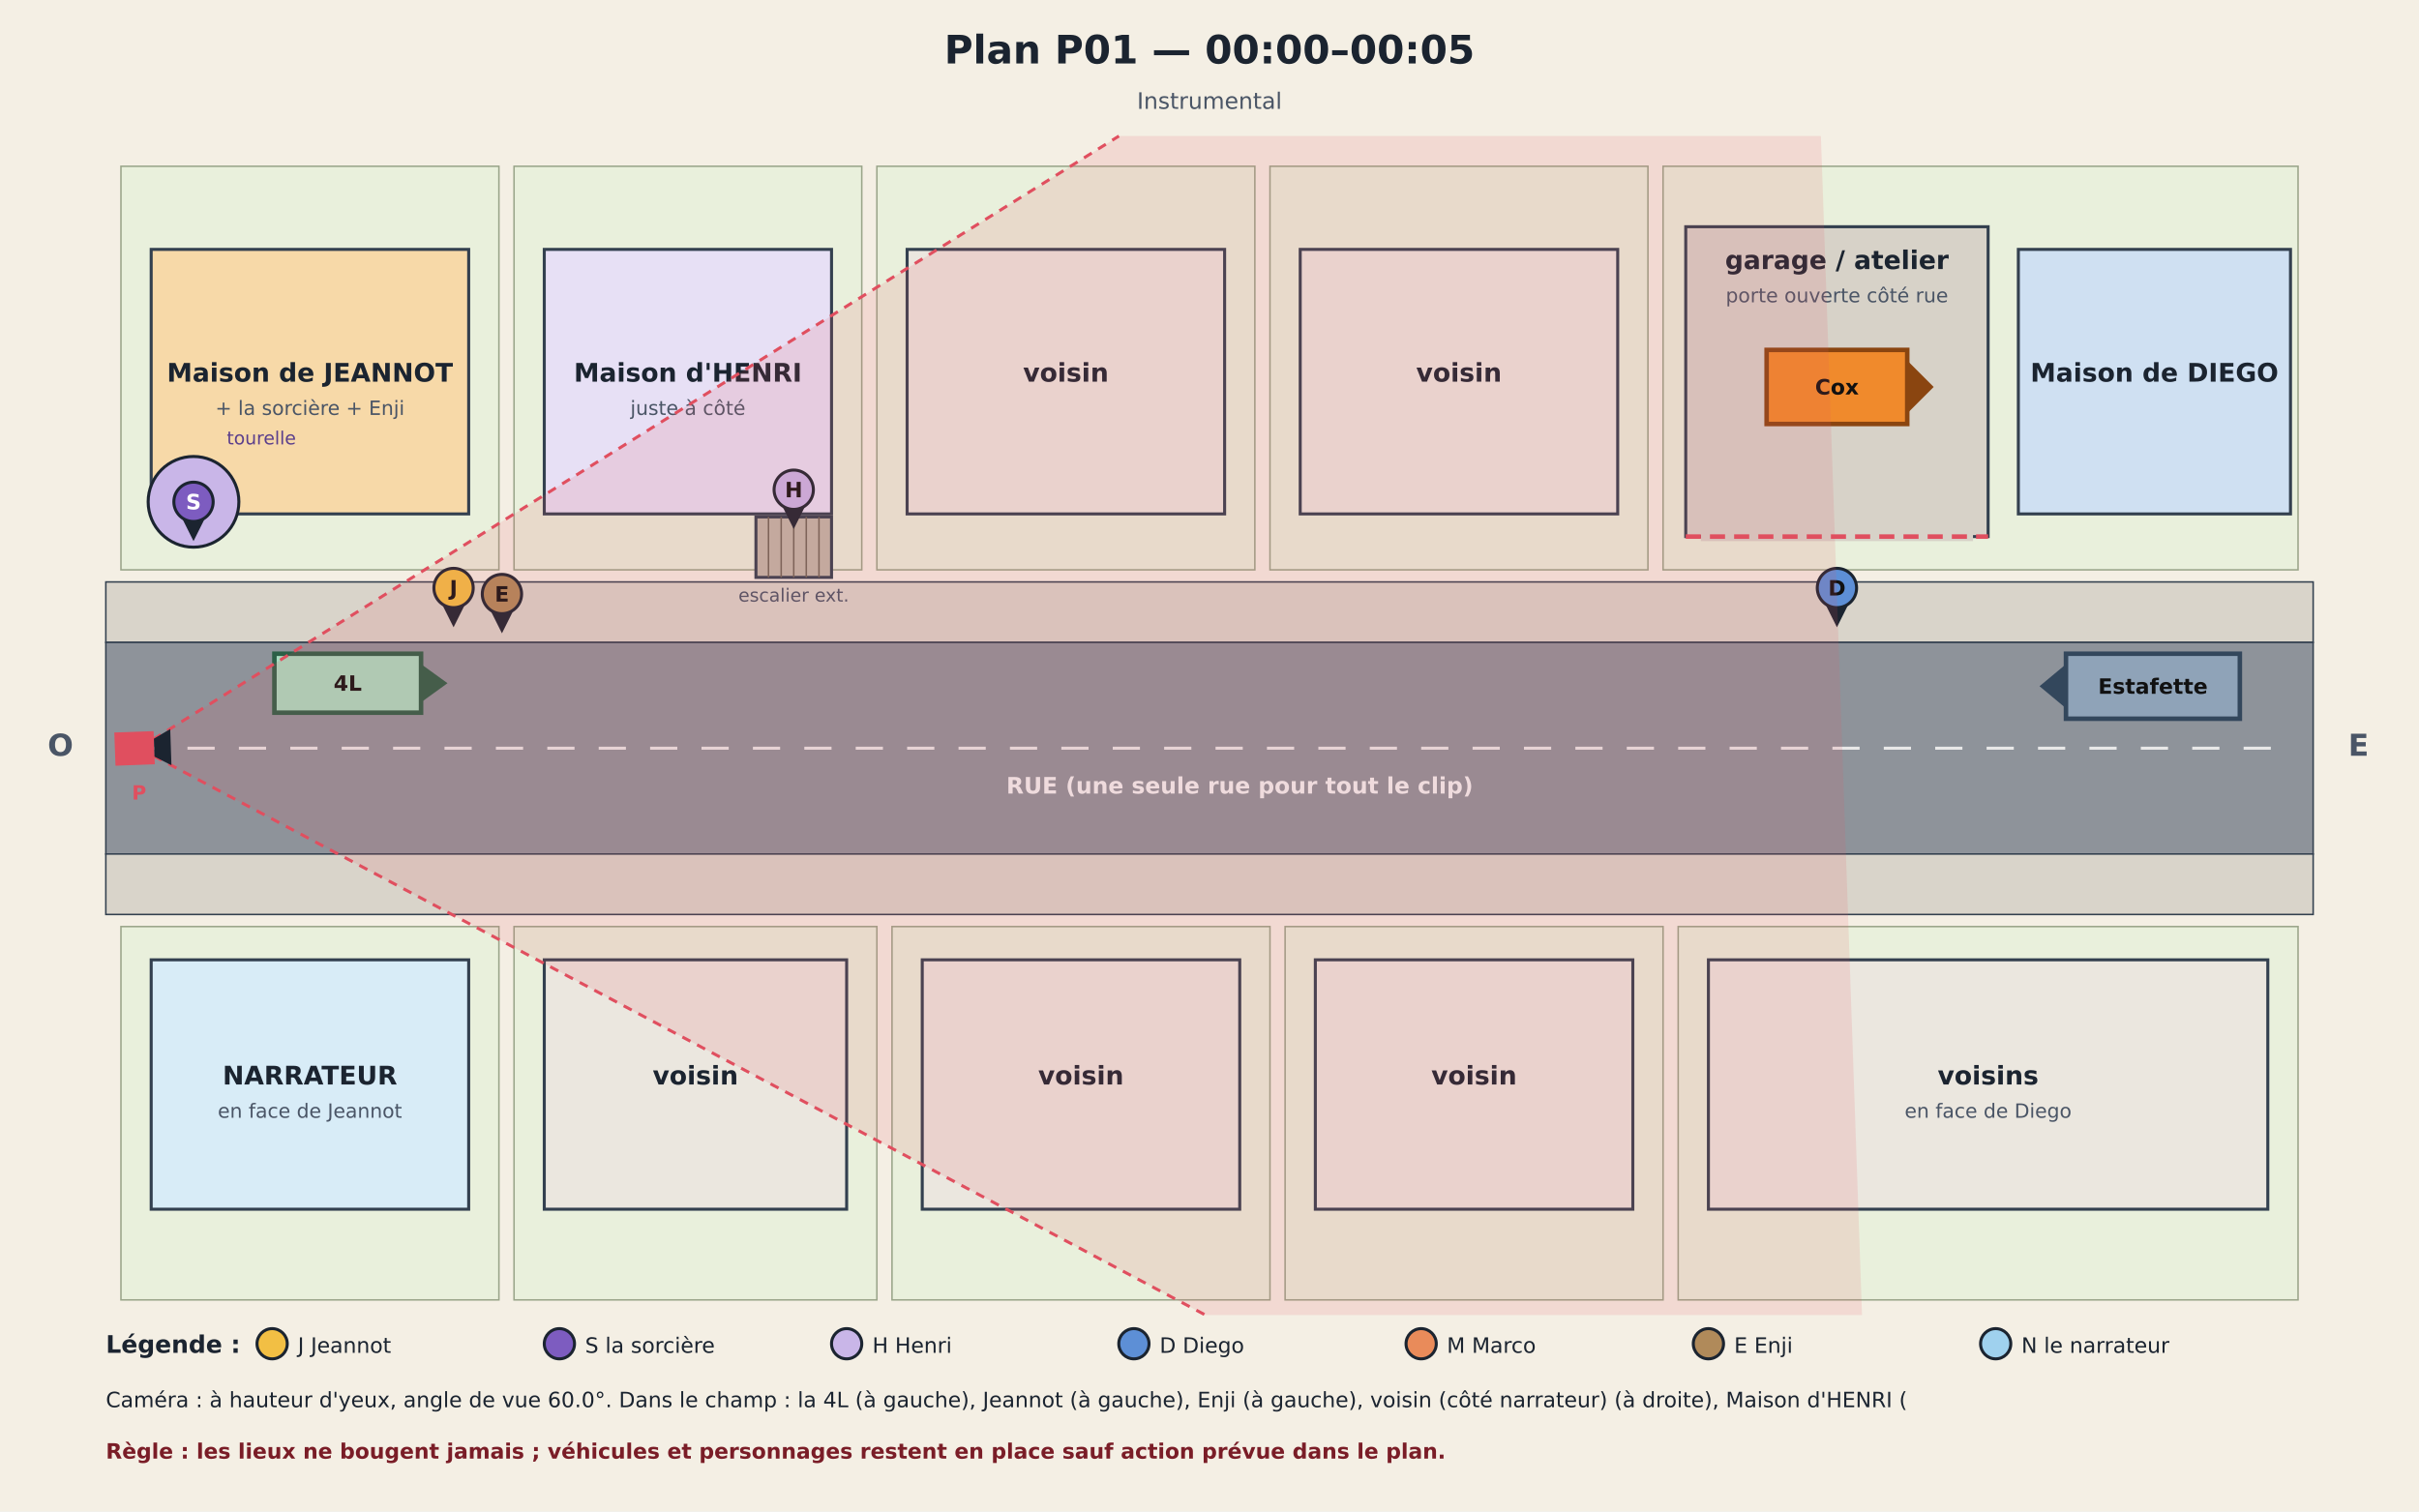
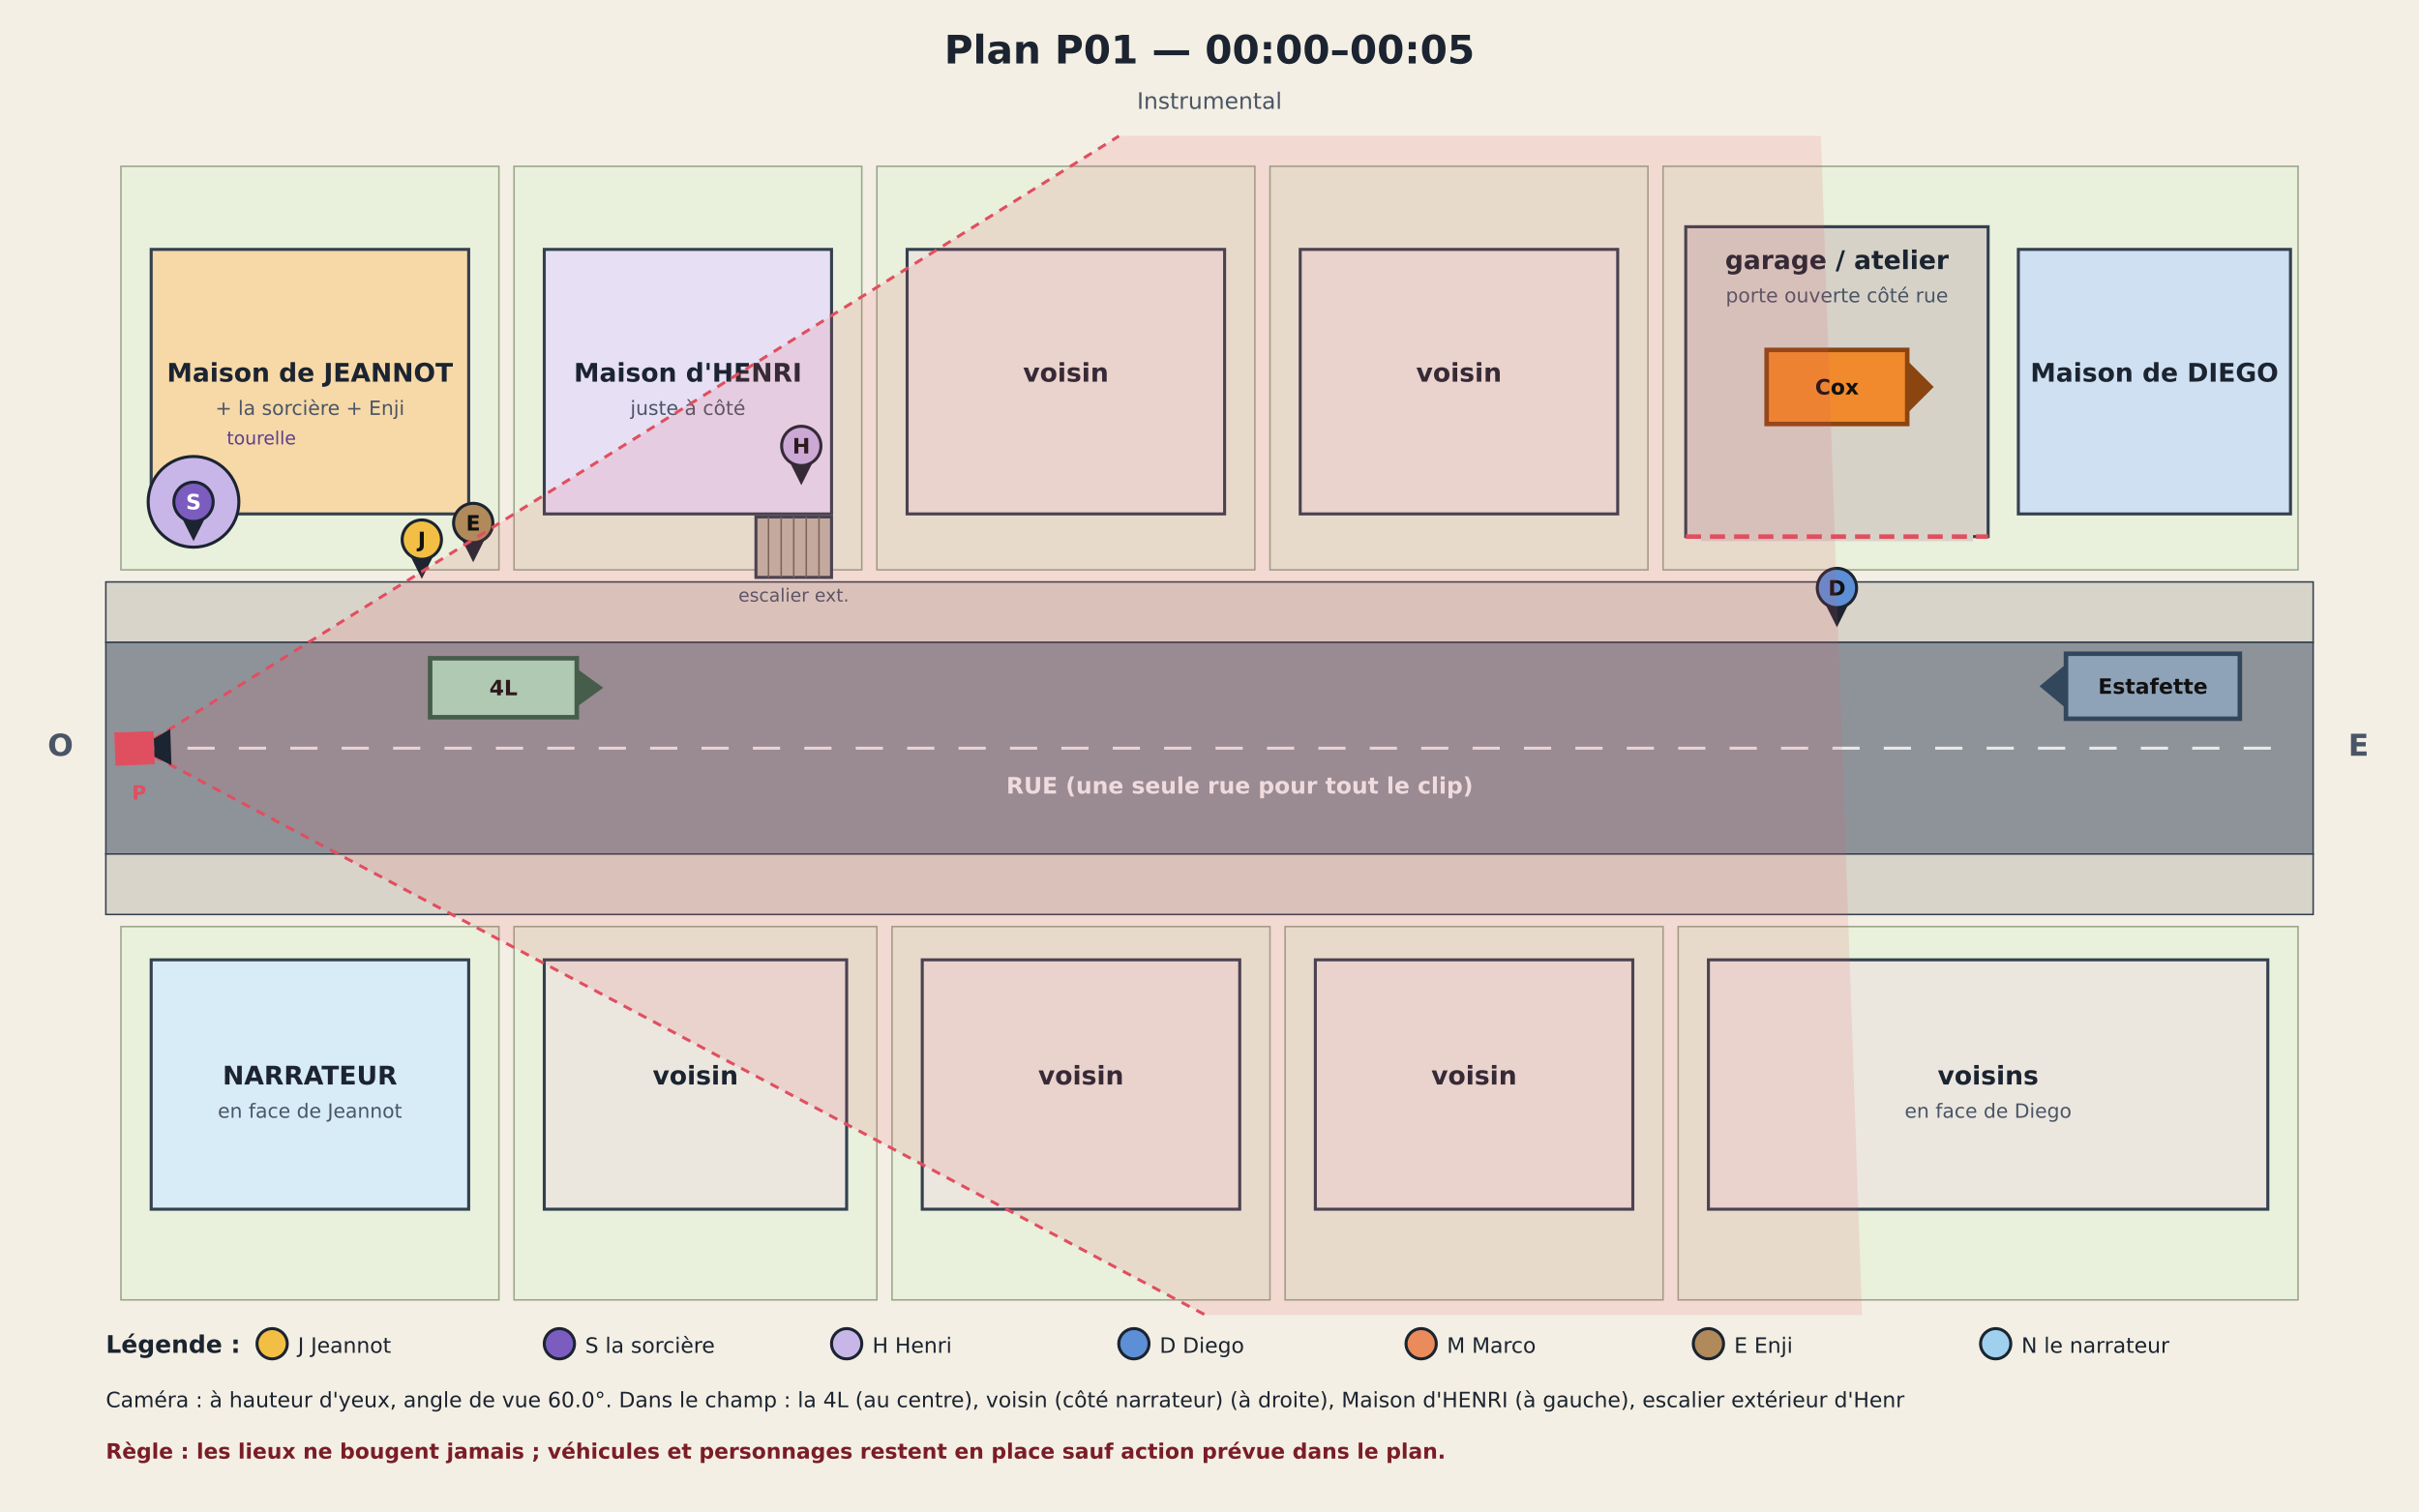
<svg xmlns="http://www.w3.org/2000/svg" width="1600" height="1000" viewBox="0 0 1600 1000" font-family="DejaVu Sans, Arial, sans-serif">
  <defs>
    <clipPath id="zone">
      <rect x="0" y="90" width="1600" height="780" />
    </clipPath>
  </defs>
  <rect x="0.0" y="0.0" width="1600.0" height="1000.0" rx="0" fill="#f4efe4" stroke="none" stroke-width="0" />
  <rect x="70.0" y="385.0" width="1460.0" height="40.0" rx="0" fill="#d9d4ca" stroke="#33404f" stroke-width="1" />
  <rect x="70.0" y="425.0" width="1460.0" height="140.0" rx="0" fill="#8e939a" stroke="#33404f" stroke-width="1" />
  <rect x="70.0" y="565.0" width="1460.0" height="40.0" rx="0" fill="#d9d4ca" stroke="#33404f" stroke-width="1" />
  <line x1="90.0" y1="495.0" x2="1510.0" y2="495.0" stroke="#e8e8e8" stroke-width="2" stroke-dasharray="18 16" />
  <text x="820.0" y="525.0" font-size="15" fill="#f1f1f1" text-anchor="middle" font-weight="bold">RUE (une seule rue pour tout le clip)</text>
  <rect x="80.0" y="110.0" width="250.0" height="267.0" rx="0" fill="#e9f0dc" stroke="#9aa58a" stroke-width="1" />
  <rect x="340.0" y="110.0" width="230.0" height="267.0" rx="0" fill="#e9f0dc" stroke="#9aa58a" stroke-width="1" />
  <rect x="580.0" y="110.0" width="250.0" height="267.0" rx="0" fill="#e9f0dc" stroke="#9aa58a" stroke-width="1" />
  <rect x="840.0" y="110.0" width="250.0" height="267.0" rx="0" fill="#e9f0dc" stroke="#9aa58a" stroke-width="1" />
  <rect x="1100.0" y="110.0" width="420.0" height="267.0" rx="0" fill="#e9f0dc" stroke="#9aa58a" stroke-width="1" />
  <rect x="80.0" y="613.0" width="250.0" height="247.0" rx="0" fill="#e9f0dc" stroke="#9aa58a" stroke-width="1" />
  <rect x="340.0" y="613.0" width="240.0" height="247.0" rx="0" fill="#e9f0dc" stroke="#9aa58a" stroke-width="1" />
  <rect x="590.0" y="613.0" width="250.0" height="247.0" rx="0" fill="#e9f0dc" stroke="#9aa58a" stroke-width="1" />
  <rect x="850.0" y="613.0" width="250.0" height="247.0" rx="0" fill="#e9f0dc" stroke="#9aa58a" stroke-width="1" />
  <rect x="1110.0" y="613.0" width="410.0" height="247.0" rx="0" fill="#e9f0dc" stroke="#9aa58a" stroke-width="1" />
  <rect x="100.0" y="165.0" width="210.0" height="175.0" rx="0" fill="#f7d9a8" stroke="#33404f" stroke-width="2" />
  <text x="205.0" y="252.5" font-size="17" fill="#1b2430" text-anchor="middle" font-weight="bold">Maison de JEANNOT</text>
  <text x="205.0" y="274.5" font-size="13" fill="#4a5566" text-anchor="middle">+ la sorcière + Enji</text>
  <rect x="360.0" y="165.0" width="190.0" height="175.0" rx="0" fill="#e7e0f5" stroke="#33404f" stroke-width="2" />
  <text x="455.0" y="252.5" font-size="17" fill="#1b2430" text-anchor="middle" font-weight="bold">Maison d'HENRI</text>
  <text x="455.0" y="274.5" font-size="13" fill="#4a5566" text-anchor="middle">juste à côté</text>
  <rect x="600.0" y="165.0" width="210.0" height="175.0" rx="0" fill="#ebe7df" stroke="#33404f" stroke-width="2" />
  <text x="705.0" y="252.5" font-size="17" fill="#1b2430" text-anchor="middle" font-weight="bold">voisin</text>
  <rect x="860.0" y="165.0" width="210.0" height="175.0" rx="0" fill="#ebe7df" stroke="#33404f" stroke-width="2" />
  <text x="965.0" y="252.5" font-size="17" fill="#1b2430" text-anchor="middle" font-weight="bold">voisin</text>
  <rect x="1115.0" y="150.0" width="200.0" height="205.0" rx="0" fill="#d7d2c8" stroke="#33404f" stroke-width="2" />
  <line x1="1125.0" y1="355.0" x2="1305.0" y2="355.0" stroke="#d7d2c8" stroke-width="6" />
  <line x1="1115.0" y1="355.0" x2="1315.0" y2="355.0" stroke="#e04f5f" stroke-width="3" stroke-dasharray="10 6" />
  <text x="1215.0" y="178.0" font-size="17" fill="#1b2430" text-anchor="middle" font-weight="bold">garage / atelier</text>
  <text x="1215.0" y="200.0" font-size="13" fill="#4a5566" text-anchor="middle">porte ouverte côté rue</text>
  <rect x="1335.0" y="165.0" width="180.0" height="175.0" rx="0" fill="#cfe0f2" stroke="#33404f" stroke-width="2" />
  <text x="1425.0" y="252.5" font-size="17" fill="#1b2430" text-anchor="middle" font-weight="bold">Maison de DIEGO</text>
  <rect x="100.0" y="635.0" width="210.0" height="165.0" rx="0" fill="#d8ecf7" stroke="#33404f" stroke-width="2" />
  <text x="205.0" y="717.5" font-size="17" fill="#1b2430" text-anchor="middle" font-weight="bold">NARRATEUR</text>
  <text x="205.0" y="739.5" font-size="13" fill="#4a5566" text-anchor="middle">en face de Jeannot</text>
  <rect x="360.0" y="635.0" width="200.0" height="165.0" rx="0" fill="#ebe7df" stroke="#33404f" stroke-width="2" />
  <text x="460.0" y="717.5" font-size="17" fill="#1b2430" text-anchor="middle" font-weight="bold">voisin</text>
  <rect x="610.0" y="635.0" width="210.0" height="165.0" rx="0" fill="#ebe7df" stroke="#33404f" stroke-width="2" />
  <text x="715.0" y="717.5" font-size="17" fill="#1b2430" text-anchor="middle" font-weight="bold">voisin</text>
  <rect x="870.0" y="635.0" width="210.0" height="165.0" rx="0" fill="#ebe7df" stroke="#33404f" stroke-width="2" />
  <text x="975.0" y="717.5" font-size="17" fill="#1b2430" text-anchor="middle" font-weight="bold">voisin</text>
  <rect x="1130.0" y="635.0" width="370.0" height="165.0" rx="0" fill="#ebe7df" stroke="#33404f" stroke-width="2" />
  <text x="1315.0" y="717.5" font-size="17" fill="#1b2430" text-anchor="middle" font-weight="bold">voisins</text>
  <text x="1315.0" y="739.5" font-size="13" fill="#4a5566" text-anchor="middle">en face de Diego</text>
  <circle cx="128.0" cy="332.0" r="30" fill="#c9b6e8" stroke="#1b2430" stroke-width="2" />
  <text x="150.0" y="294.0" font-size="12" fill="#5b3f8c" text-anchor="start">tourelle</text>
  <rect x="500.0" y="342.0" width="50.0" height="40.0" rx="0" fill="#bfb7a8" stroke="#33404f" stroke-width="2" />
  <line x1="508.3" y1="342.0" x2="508.3" y2="382.0" stroke="#6e6658" stroke-width="1" />
  <line x1="516.7" y1="342.0" x2="516.7" y2="382.0" stroke="#6e6658" stroke-width="1" />
  <line x1="525.0" y1="342.0" x2="525.0" y2="382.0" stroke="#6e6658" stroke-width="1" />
  <line x1="533.3" y1="342.0" x2="533.3" y2="382.0" stroke="#6e6658" stroke-width="1" />
  <line x1="541.7" y1="342.0" x2="541.7" y2="382.0" stroke="#6e6658" stroke-width="1" />
  <text x="525.0" y="398.0" font-size="12" fill="#4a5566" text-anchor="middle">escalier ext.</text>
  <text x="40.0" y="500.0" font-size="20" fill="#4a5566" text-anchor="middle" font-weight="bold">O</text>
  <text x="1560.0" y="500.0" font-size="20" fill="#4a5566" text-anchor="middle" font-weight="bold">E</text>
-   <polygon points="180.0,431.0 280.0,431.0 280.0,473.0 180.0,473.0" fill="#2c5f47" fill-opacity="1.0" />
-   <polygon points="183.0,434.0 277.0,434.0 277.0,470.0 183.0,470.0" fill="#a8dcc0" fill-opacity="1.0" />
-   <polygon points="278.0,439.0 296.0,452.0 278.0,465.0" fill="#2c5f47" fill-opacity="1.0" />
-   <text x="230.0" y="457.0" font-size="14" fill="#111" text-anchor="middle" font-weight="bold">4L</text>
+   <polygon points="283.0,434.0 383.0,434.0 383.0,476.0 283.0,476.0" fill="#2c5f47" fill-opacity="1.0" />
+   <polygon points="286.0,437.0 380.0,437.0 380.0,473.0 286.0,473.0" fill="#a8dcc0" fill-opacity="1.0" />
+   <polygon points="381.0,442.0 399.0,455.0 381.0,468.0" fill="#2c5f47" fill-opacity="1.0" />
+   <text x="333.0" y="460.0" font-size="14" fill="#111" text-anchor="middle" font-weight="bold">4L</text>
  <polygon points="1483.0,477.0 1365.0,477.0 1365.0,431.0 1483.0,431.0" fill="#33475c" fill-opacity="1.0" />
  <polygon points="1480.0,474.0 1368.0,474.0 1368.0,434.0 1480.0,434.0" fill="#8fa3b8" fill-opacity="1.0" />
  <polygon points="1367.0,469.0 1349.0,454.0 1367.0,439.0" fill="#33475c" fill-opacity="1.0" />
  <text x="1424.0" y="459.0" font-size="14" fill="#111" text-anchor="middle" font-weight="bold">Estafette</text>
  <polygon points="1167.0,230.0 1263.0,230.0 1263.0,282.0 1167.0,282.0" fill="#8a4510" fill-opacity="1.0" />
  <polygon points="1170.0,233.0 1260.0,233.0 1260.0,279.0 1170.0,279.0" fill="#f08a2c" fill-opacity="1.0" />
  <polygon points="1261.0,238.0 1279.0,256.0 1261.0,274.0" fill="#8a4510" fill-opacity="1.0" />
  <text x="1215.0" y="261.0" font-size="14" fill="#111" text-anchor="middle" font-weight="bold">Cox</text>
-   <polygon points="308.0,399.0 300.0,415.0 292.0,399.0" fill="#1b2430" fill-opacity="1.0" />
-   <circle cx="300.0" cy="389.0" r="13" fill="#f2bf44" stroke="#1b2430" stroke-width="2" />
-   <text x="300.0" y="394.0" font-size="14" fill="#111" text-anchor="middle" font-weight="bold">J</text>
-   <polygon points="340.0,403.0 332.0,419.0 324.0,403.0" fill="#1b2430" fill-opacity="1.0" />
-   <circle cx="332.0" cy="393.0" r="13" fill="#b08a5a" stroke="#1b2430" stroke-width="2" />
-   <text x="332.0" y="398.0" font-size="14" fill="#111" text-anchor="middle" font-weight="bold">E</text>
+   <polygon points="287.0,367.0 279.0,383.0 271.0,367.0" fill="#1b2430" fill-opacity="1.0" />
+   <circle cx="279.0" cy="357.0" r="13" fill="#f2bf44" stroke="#1b2430" stroke-width="2" />
+   <text x="279.0" y="362.0" font-size="14" fill="#111" text-anchor="middle" font-weight="bold">J</text>
+   <polygon points="321.0,356.0 313.0,372.0 305.0,356.0" fill="#1b2430" fill-opacity="1.0" />
+   <circle cx="313.0" cy="346.0" r="13" fill="#b08a5a" stroke="#1b2430" stroke-width="2" />
+   <text x="313.0" y="351.0" font-size="14" fill="#111" text-anchor="middle" font-weight="bold">E</text>
  <polygon points="136.0,342.0 128.0,358.0 120.0,342.0" fill="#1b2430" fill-opacity="1.0" />
  <circle cx="128.0" cy="332.0" r="13" fill="#7d5cc0" stroke="#1b2430" stroke-width="2" />
  <text x="128.0" y="337.0" font-size="14" fill="#fff" text-anchor="middle" font-weight="bold">S</text>
-   <polygon points="533.0,334.0 525.0,350.0 517.0,334.0" fill="#1b2430" fill-opacity="1.0" />
-   <circle cx="525.0" cy="324.0" r="13" fill="#c9b6e8" stroke="#1b2430" stroke-width="2" />
-   <text x="525.0" y="329.0" font-size="14" fill="#111" text-anchor="middle" font-weight="bold">H</text>
+   <polygon points="538.0,305.0 530.0,321.0 522.0,305.0" fill="#1b2430" fill-opacity="1.0" />
+   <circle cx="530.0" cy="295.0" r="13" fill="#c9b6e8" stroke="#1b2430" stroke-width="2" />
+   <text x="530.0" y="300.0" font-size="14" fill="#111" text-anchor="middle" font-weight="bold">H</text>
  <polygon points="1223.0,399.0 1215.0,415.0 1207.0,399.0" fill="#1b2430" fill-opacity="1.0" />
  <circle cx="1215.0" cy="389.0" r="13" fill="#5d8fd6" stroke="#1b2430" stroke-width="2" />
  <text x="1215.0" y="394.0" font-size="14" fill="#111" text-anchor="middle" font-weight="bold">D</text>
  <polygon points="92.0,495.0 1194.5,-193.9 1239.8,1105.3" fill="#e04f5f" fill-opacity="0.14" clip-path="url(#zone)" />
  <line x1="92.0" y1="495.0" x2="740.1" y2="90.0" stroke="#e04f5f" stroke-width="2" stroke-dasharray="6 5" />
  <line x1="92.0" y1="495.0" x2="797.3" y2="870.0" stroke="#e04f5f" stroke-width="2" stroke-dasharray="6 5" />
  <polygon points="75.6,484.6 101.6,483.7 102.4,505.6 76.4,506.6" fill="#e04f5f" fill-opacity="1.0" />
  <polygon points="101.8,488.7 112.6,482.3 113.4,506.3 102.2,500.6" fill="#1b2430" fill-opacity="1.0" />
  <text x="92.0" y="529.0" font-size="13" fill="#e04f5f" text-anchor="middle" font-weight="bold">P</text>
  <text x="800.0" y="42.0" font-size="26" fill="#1b2430" text-anchor="middle" font-weight="bold">Plan P01 — 00:00–00:05</text>
  <text x="800.0" y="72.0" font-size="15" fill="#4a5566" text-anchor="middle">Instrumental</text>
  <text x="70.0" y="895.0" font-size="16" fill="#1b2430" text-anchor="start" font-weight="bold">Légende :</text>
  <circle cx="180.0" cy="889.0" r="10" fill="#f2bf44" stroke="#1b2430" stroke-width="2" />
  <text x="197.0" y="895.0" font-size="14" fill="#1b2430" text-anchor="start">J  Jeannot</text>
  <circle cx="370.0" cy="889.0" r="10" fill="#7d5cc0" stroke="#1b2430" stroke-width="2" />
  <text x="387.0" y="895.0" font-size="14" fill="#1b2430" text-anchor="start">S  la sorcière</text>
  <circle cx="560.0" cy="889.0" r="10" fill="#c9b6e8" stroke="#1b2430" stroke-width="2" />
  <text x="577.0" y="895.0" font-size="14" fill="#1b2430" text-anchor="start">H  Henri</text>
  <circle cx="750.0" cy="889.0" r="10" fill="#5d8fd6" stroke="#1b2430" stroke-width="2" />
  <text x="767.0" y="895.0" font-size="14" fill="#1b2430" text-anchor="start">D  Diego</text>
  <circle cx="940.0" cy="889.0" r="10" fill="#e98b5a" stroke="#1b2430" stroke-width="2" />
  <text x="957.0" y="895.0" font-size="14" fill="#1b2430" text-anchor="start">M  Marco</text>
  <circle cx="1130.0" cy="889.0" r="10" fill="#b08a5a" stroke="#1b2430" stroke-width="2" />
  <text x="1147.0" y="895.0" font-size="14" fill="#1b2430" text-anchor="start">E  Enji</text>
  <circle cx="1320.0" cy="889.0" r="10" fill="#9fd1ee" stroke="#1b2430" stroke-width="2" />
  <text x="1337.0" y="895.0" font-size="14" fill="#1b2430" text-anchor="start">N  le narrateur</text>
-   <text x="70.0" y="931.0" font-size="14" fill="#1b2430" text-anchor="start">Caméra : à hauteur d'yeux, angle de vue 60.0°. Dans le champ : la 4L (à gauche), Jeannot (à gauche), Enji (à gauche), voisin (côté narrateur) (à droite), Maison d'HENRI (</text>
+   <text x="70.0" y="931.0" font-size="14" fill="#1b2430" text-anchor="start">Caméra : à hauteur d'yeux, angle de vue 60.0°. Dans le champ : la 4L (au centre), voisin (côté narrateur) (à droite), Maison d'HENRI (à gauche), escalier extérieur d'Henr</text>
  <text x="70.0" y="965.0" font-size="14" fill="#7a1d27" text-anchor="start" font-weight="bold">Règle : les lieux ne bougent jamais ; véhicules et personnages restent en place sauf action prévue dans le plan.</text>
</svg>
